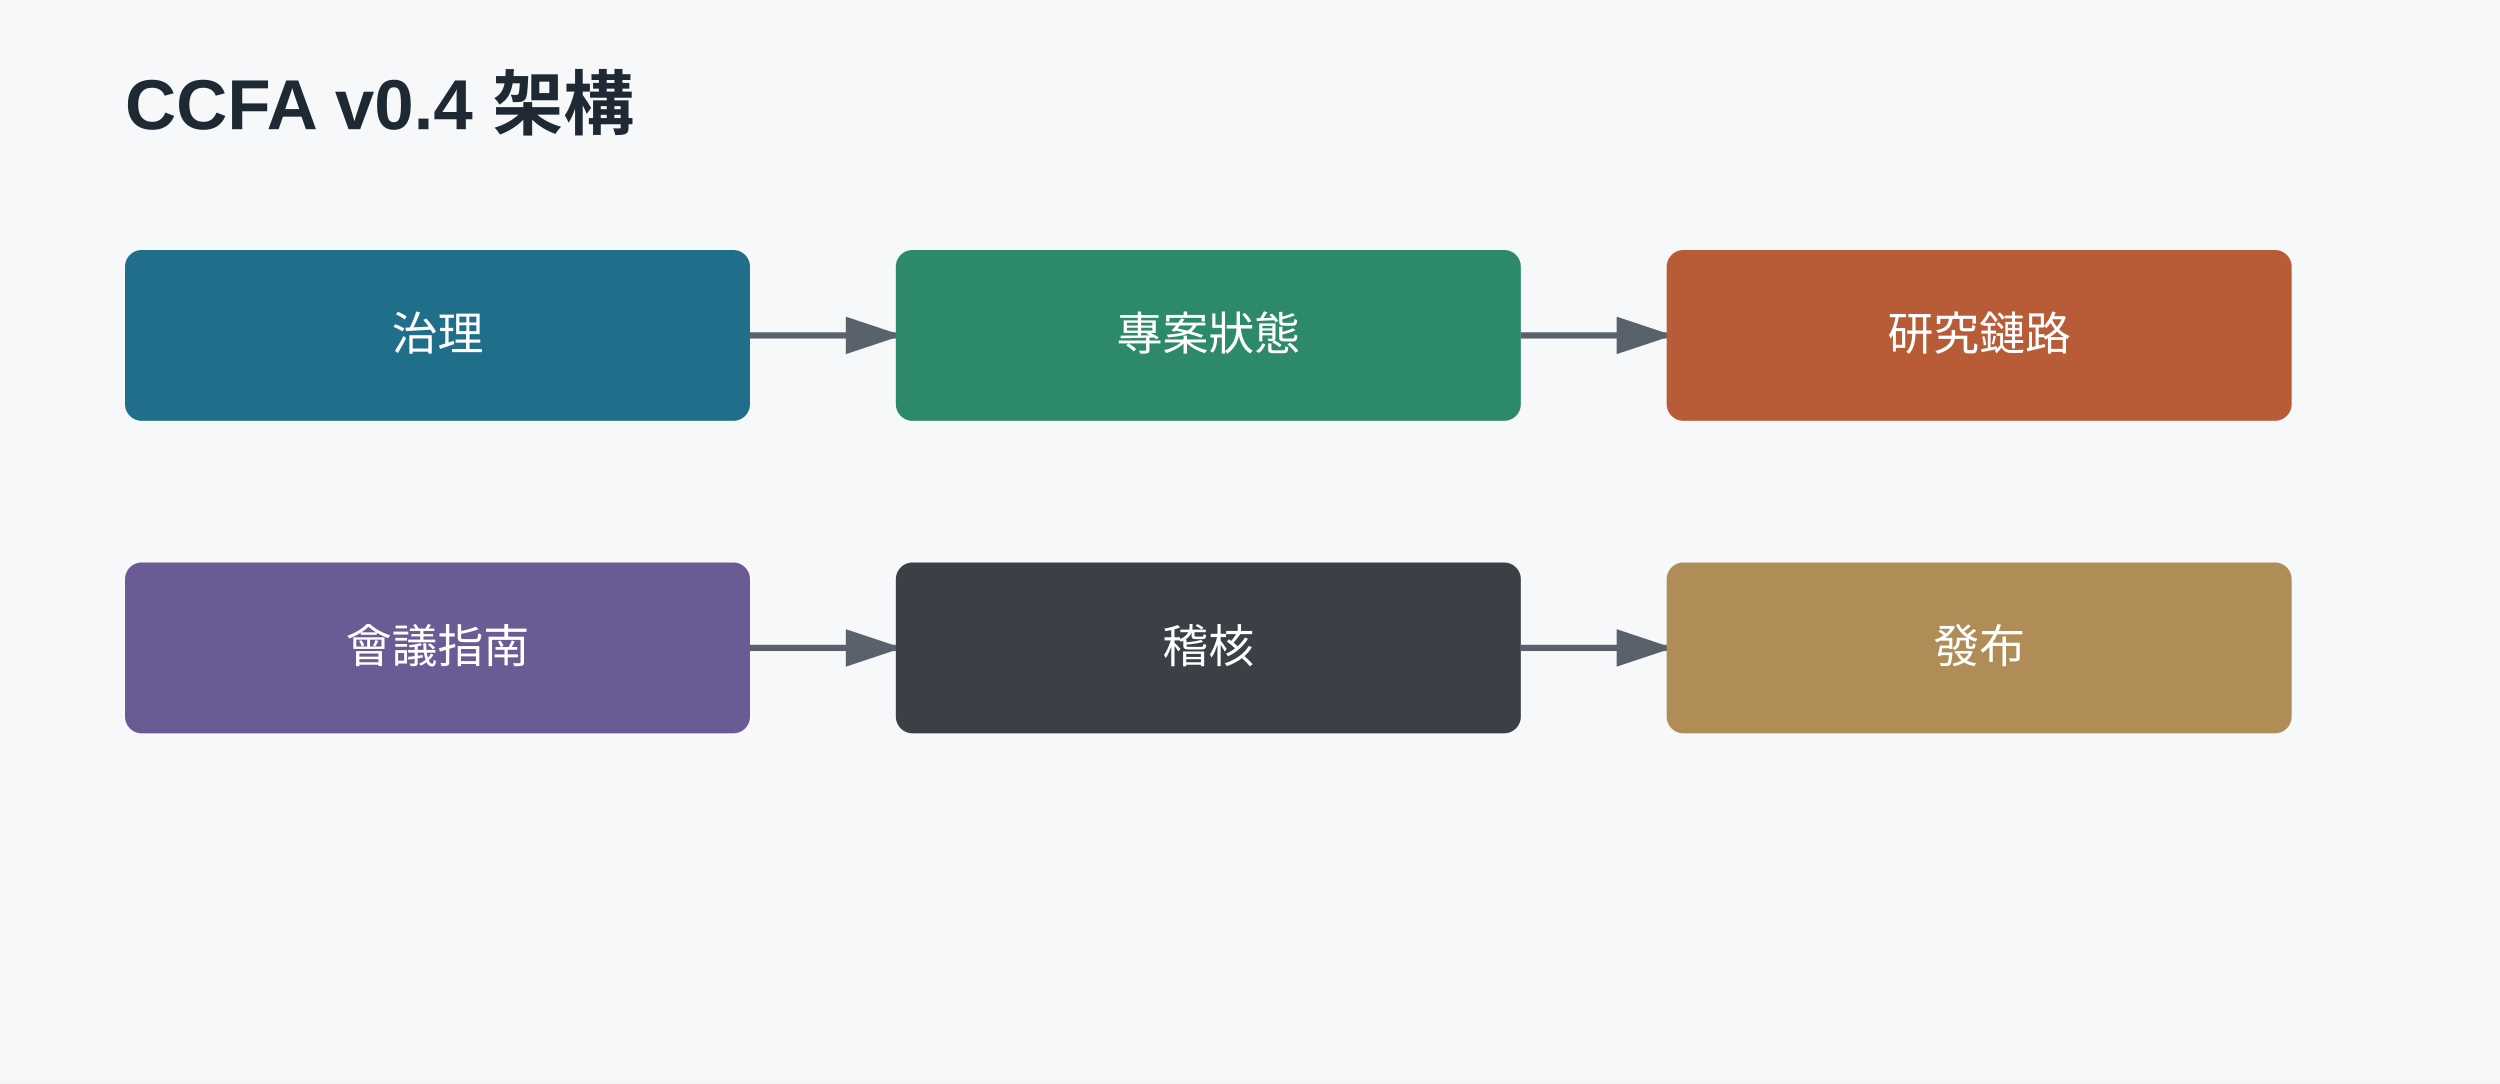
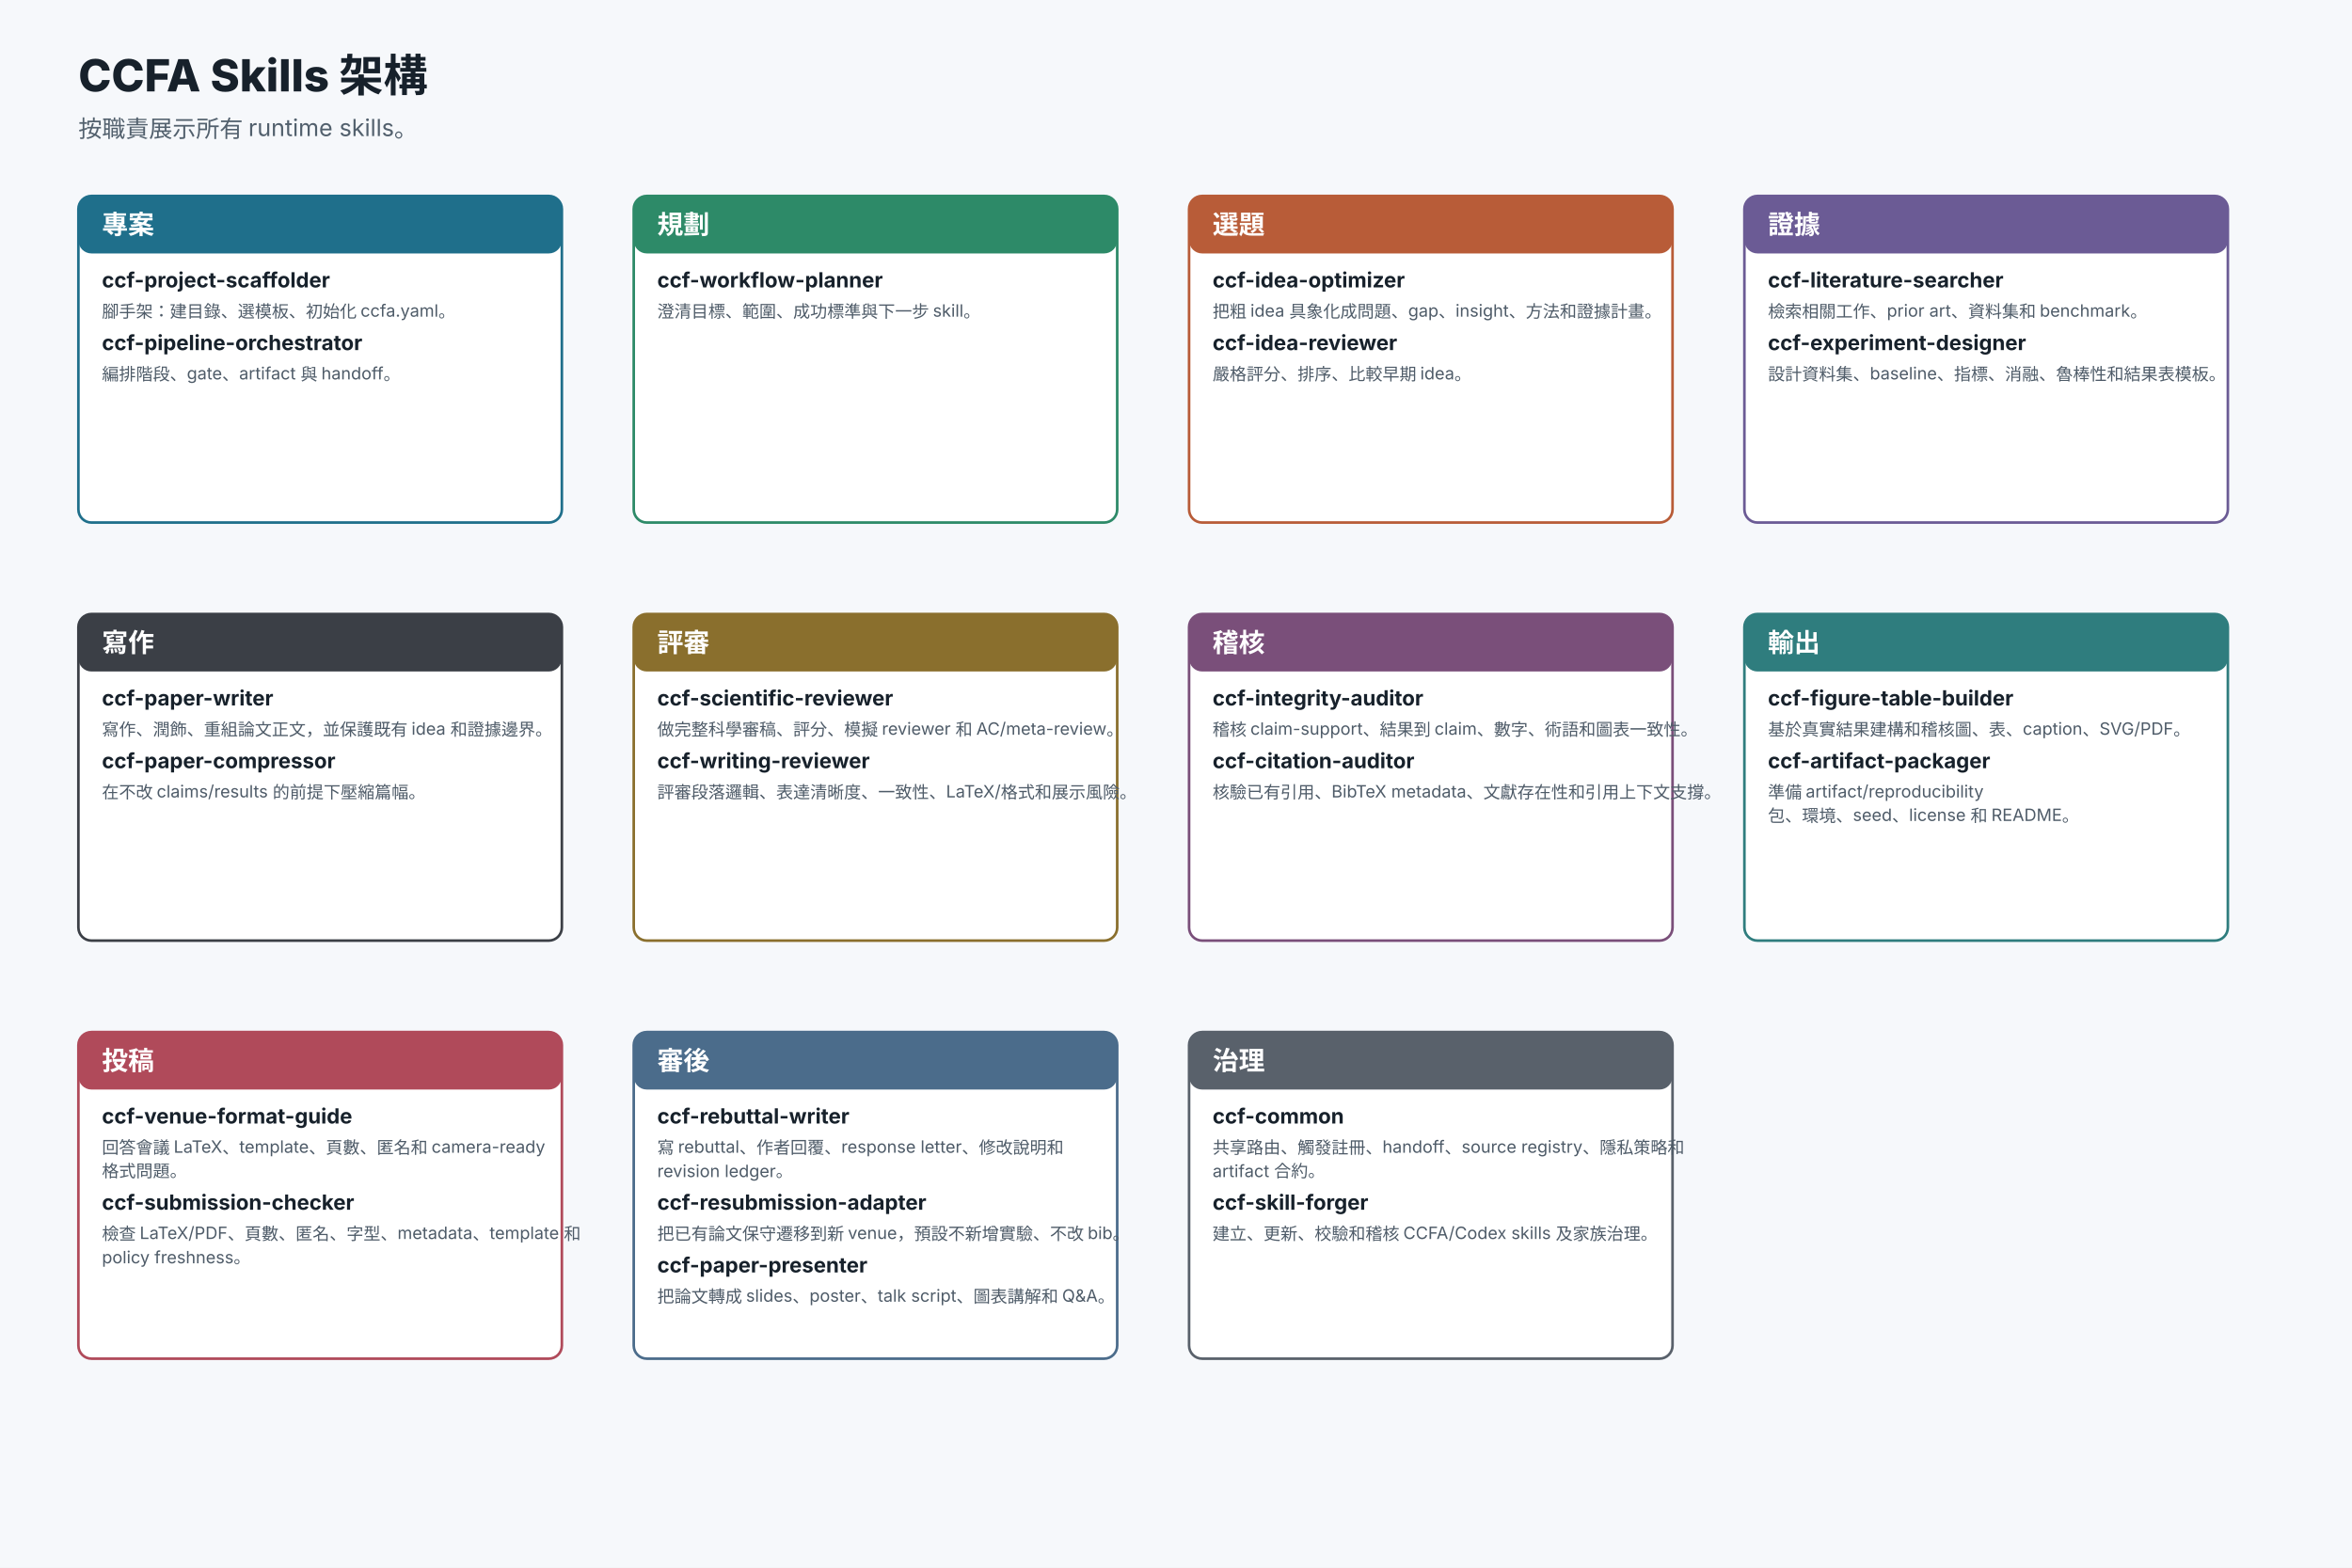
- <svg xmlns="http://www.w3.org/2000/svg" width="1200" height="520" viewBox="0 0 1200 520">
-   <defs>
-     <marker id="arrow" markerWidth="10" markerHeight="10" refX="8" refY="3" orient="auto">
-       <path d="M0,0 L0,6 L9,3 z" fill="#59616b" />
-     </marker>
-   </defs>
-   <rect width="1200" height="520" fill="#f7f8fa" />
-   <text x="60" y="62" font-family="Arial, sans-serif" font-size="34" font-weight="700" fill="#1f2933">CCFA v0.4 架構</text>
-   <rect x="60" y="120" width="300" height="82" rx="8" fill="#1F6F8B" />
-   <text x="210" y="168" text-anchor="middle" font-family="Arial, sans-serif" font-size="22" fill="#ffffff">治理</text>
-   <line x1="360" y1="161" x2="430" y2="161" stroke="#59616b" stroke-width="3" marker-end="url(#arrow)" />
-   <rect x="430" y="120" width="300" height="82" rx="8" fill="#2D8A68" />
-   <text x="580" y="168" text-anchor="middle" font-family="Arial, sans-serif" font-size="22" fill="#ffffff">專案狀態</text>
-   <line x1="730" y1="161" x2="800" y2="161" stroke="#59616b" stroke-width="3" marker-end="url(#arrow)" />
-   <rect x="800" y="120" width="300" height="82" rx="8" fill="#B85C38" />
-   <text x="950" y="168" text-anchor="middle" font-family="Arial, sans-serif" font-size="22" fill="#ffffff">研究鏈路</text>
-   <rect x="60" y="270" width="300" height="82" rx="8" fill="#6B5B95" />
-   <text x="210" y="318" text-anchor="middle" font-family="Arial, sans-serif" font-size="22" fill="#ffffff">會議指南</text>
-   <line x1="360" y1="311" x2="430" y2="311" stroke="#59616b" stroke-width="3" marker-end="url(#arrow)" />
-   <rect x="430" y="270" width="300" height="82" rx="8" fill="#3B3F46" />
-   <text x="580" y="318" text-anchor="middle" font-family="Arial, sans-serif" font-size="22" fill="#ffffff">稽核</text>
-   <line x1="730" y1="311" x2="800" y2="311" stroke="#59616b" stroke-width="3" marker-end="url(#arrow)" />
-   <rect x="800" y="270" width="300" height="82" rx="8" fill="#B08D57" />
-   <text x="950" y="318" text-anchor="middle" font-family="Arial, sans-serif" font-size="22" fill="#ffffff">發布</text>
+ <svg xmlns="http://www.w3.org/2000/svg" width="1800" height="1200" viewBox="0 0 1800 1200">
+   <rect width="1800" height="1200" fill="#f6f8fb" />
+   <text x="60" y="70" font-family="Inter, Arial, sans-serif" font-size="34" font-weight="800" fill="#17212b" text-anchor="start">CCFA Skills 架構</text>
+   <text x="60" y="105" font-family="Inter, Arial, sans-serif" font-size="18" font-weight="400" fill="#52606d" text-anchor="start">按職責展示所有 runtime skills。</text>
+   <rect x="60" y="150" width="370" height="250" rx="10" fill="#ffffff" stroke="#1F6F8B" stroke-width="2" />
+   <rect x="60" y="150" width="370" height="44" rx="10" fill="#1F6F8B" />
+   <text x="78" y="179" font-family="Inter, Arial, sans-serif" font-size="20" font-weight="700" fill="#ffffff" text-anchor="start">專案</text>
+   <text x="78" y="220" font-family="Inter, Arial, sans-serif" font-size="16" font-weight="700" fill="#17212b" text-anchor="start">ccf-project-scaffolder</text>
+   <text x="78" y="243" font-family="Inter, Arial, sans-serif" font-size="13" font-weight="400" fill="#4e5b68" text-anchor="start">腳手架：建目錄、選模板、初始化 ccfa.yaml。</text>
+   <text x="78" y="268" font-family="Inter, Arial, sans-serif" font-size="16" font-weight="700" fill="#17212b" text-anchor="start">ccf-pipeline-orchestrator</text>
+   <text x="78" y="291" font-family="Inter, Arial, sans-serif" font-size="13" font-weight="400" fill="#4e5b68" text-anchor="start">編排階段、gate、artifact 與 handoff。</text>
+   <rect x="485" y="150" width="370" height="250" rx="10" fill="#ffffff" stroke="#2D8A68" stroke-width="2" />
+   <rect x="485" y="150" width="370" height="44" rx="10" fill="#2D8A68" />
+   <text x="503" y="179" font-family="Inter, Arial, sans-serif" font-size="20" font-weight="700" fill="#ffffff" text-anchor="start">規劃</text>
+   <text x="503" y="220" font-family="Inter, Arial, sans-serif" font-size="16" font-weight="700" fill="#17212b" text-anchor="start">ccf-workflow-planner</text>
+   <text x="503" y="243" font-family="Inter, Arial, sans-serif" font-size="13" font-weight="400" fill="#4e5b68" text-anchor="start">澄清目標、範圍、成功標準與下一步 skill。</text>
+   <rect x="910" y="150" width="370" height="250" rx="10" fill="#ffffff" stroke="#B85C38" stroke-width="2" />
+   <rect x="910" y="150" width="370" height="44" rx="10" fill="#B85C38" />
+   <text x="928" y="179" font-family="Inter, Arial, sans-serif" font-size="20" font-weight="700" fill="#ffffff" text-anchor="start">選題</text>
+   <text x="928" y="220" font-family="Inter, Arial, sans-serif" font-size="16" font-weight="700" fill="#17212b" text-anchor="start">ccf-idea-optimizer</text>
+   <text x="928" y="243" font-family="Inter, Arial, sans-serif" font-size="13" font-weight="400" fill="#4e5b68" text-anchor="start">把粗 idea 具象化成問題、gap、insight、方法和證據計畫。</text>
+   <text x="928" y="268" font-family="Inter, Arial, sans-serif" font-size="16" font-weight="700" fill="#17212b" text-anchor="start">ccf-idea-reviewer</text>
+   <text x="928" y="291" font-family="Inter, Arial, sans-serif" font-size="13" font-weight="400" fill="#4e5b68" text-anchor="start">嚴格評分、排序、比較早期 idea。</text>
+   <rect x="1335" y="150" width="370" height="250" rx="10" fill="#ffffff" stroke="#6B5B95" stroke-width="2" />
+   <rect x="1335" y="150" width="370" height="44" rx="10" fill="#6B5B95" />
+   <text x="1353" y="179" font-family="Inter, Arial, sans-serif" font-size="20" font-weight="700" fill="#ffffff" text-anchor="start">證據</text>
+   <text x="1353" y="220" font-family="Inter, Arial, sans-serif" font-size="16" font-weight="700" fill="#17212b" text-anchor="start">ccf-literature-searcher</text>
+   <text x="1353" y="243" font-family="Inter, Arial, sans-serif" font-size="13" font-weight="400" fill="#4e5b68" text-anchor="start">檢索相關工作、prior art、資料集和 benchmark。</text>
+   <text x="1353" y="268" font-family="Inter, Arial, sans-serif" font-size="16" font-weight="700" fill="#17212b" text-anchor="start">ccf-experiment-designer</text>
+   <text x="1353" y="291" font-family="Inter, Arial, sans-serif" font-size="13" font-weight="400" fill="#4e5b68" text-anchor="start">設計資料集、baseline、指標、消融、魯棒性和結果表模板。</text>
+   <rect x="60" y="470" width="370" height="250" rx="10" fill="#ffffff" stroke="#3B3F46" stroke-width="2" />
+   <rect x="60" y="470" width="370" height="44" rx="10" fill="#3B3F46" />
+   <text x="78" y="499" font-family="Inter, Arial, sans-serif" font-size="20" font-weight="700" fill="#ffffff" text-anchor="start">寫作</text>
+   <text x="78" y="540" font-family="Inter, Arial, sans-serif" font-size="16" font-weight="700" fill="#17212b" text-anchor="start">ccf-paper-writer</text>
+   <text x="78" y="563" font-family="Inter, Arial, sans-serif" font-size="13" font-weight="400" fill="#4e5b68" text-anchor="start">寫作、潤飾、重組論文正文，並保護既有 idea 和證據邊界。</text>
+   <text x="78" y="588" font-family="Inter, Arial, sans-serif" font-size="16" font-weight="700" fill="#17212b" text-anchor="start">ccf-paper-compressor</text>
+   <text x="78" y="611" font-family="Inter, Arial, sans-serif" font-size="13" font-weight="400" fill="#4e5b68" text-anchor="start">在不改 claims/results 的前提下壓縮篇幅。</text>
+   <rect x="485" y="470" width="370" height="250" rx="10" fill="#ffffff" stroke="#8A6F2D" stroke-width="2" />
+   <rect x="485" y="470" width="370" height="44" rx="10" fill="#8A6F2D" />
+   <text x="503" y="499" font-family="Inter, Arial, sans-serif" font-size="20" font-weight="700" fill="#ffffff" text-anchor="start">評審</text>
+   <text x="503" y="540" font-family="Inter, Arial, sans-serif" font-size="16" font-weight="700" fill="#17212b" text-anchor="start">ccf-scientific-reviewer</text>
+   <text x="503" y="563" font-family="Inter, Arial, sans-serif" font-size="13" font-weight="400" fill="#4e5b68" text-anchor="start">做完整科學審稿、評分、模擬 reviewer 和 AC/meta-review。</text>
+   <text x="503" y="588" font-family="Inter, Arial, sans-serif" font-size="16" font-weight="700" fill="#17212b" text-anchor="start">ccf-writing-reviewer</text>
+   <text x="503" y="611" font-family="Inter, Arial, sans-serif" font-size="13" font-weight="400" fill="#4e5b68" text-anchor="start">評審段落邏輯、表達清晰度、一致性、LaTeX/格式和展示風險。</text>
+   <rect x="910" y="470" width="370" height="250" rx="10" fill="#ffffff" stroke="#7A4F7A" stroke-width="2" />
+   <rect x="910" y="470" width="370" height="44" rx="10" fill="#7A4F7A" />
+   <text x="928" y="499" font-family="Inter, Arial, sans-serif" font-size="20" font-weight="700" fill="#ffffff" text-anchor="start">稽核</text>
+   <text x="928" y="540" font-family="Inter, Arial, sans-serif" font-size="16" font-weight="700" fill="#17212b" text-anchor="start">ccf-integrity-auditor</text>
+   <text x="928" y="563" font-family="Inter, Arial, sans-serif" font-size="13" font-weight="400" fill="#4e5b68" text-anchor="start">稽核 claim-support、結果到 claim、數字、術語和圖表一致性。</text>
+   <text x="928" y="588" font-family="Inter, Arial, sans-serif" font-size="16" font-weight="700" fill="#17212b" text-anchor="start">ccf-citation-auditor</text>
+   <text x="928" y="611" font-family="Inter, Arial, sans-serif" font-size="13" font-weight="400" fill="#4e5b68" text-anchor="start">核驗已有引用、BibTeX metadata、文獻存在性和引用上下文支撐。</text>
+   <rect x="1335" y="470" width="370" height="250" rx="10" fill="#ffffff" stroke="#2F7D7E" stroke-width="2" />
+   <rect x="1335" y="470" width="370" height="44" rx="10" fill="#2F7D7E" />
+   <text x="1353" y="499" font-family="Inter, Arial, sans-serif" font-size="20" font-weight="700" fill="#ffffff" text-anchor="start">輸出</text>
+   <text x="1353" y="540" font-family="Inter, Arial, sans-serif" font-size="16" font-weight="700" fill="#17212b" text-anchor="start">ccf-figure-table-builder</text>
+   <text x="1353" y="563" font-family="Inter, Arial, sans-serif" font-size="13" font-weight="400" fill="#4e5b68" text-anchor="start">基於真實結果建構和稽核圖、表、caption、SVG/PDF。</text>
+   <text x="1353" y="588" font-family="Inter, Arial, sans-serif" font-size="16" font-weight="700" fill="#17212b" text-anchor="start">ccf-artifact-packager</text>
+   <text x="1353" y="611" font-family="Inter, Arial, sans-serif" font-size="13" font-weight="400" fill="#4e5b68" text-anchor="start">準備 artifact/reproducibility</text>
+   <text x="1353" y="629" font-family="Inter, Arial, sans-serif" font-size="13" font-weight="400" fill="#4e5b68" text-anchor="start">包、環境、seed、license 和 README。</text>
+   <rect x="60" y="790" width="370" height="250" rx="10" fill="#ffffff" stroke="#B04A5A" stroke-width="2" />
+   <rect x="60" y="790" width="370" height="44" rx="10" fill="#B04A5A" />
+   <text x="78" y="819" font-family="Inter, Arial, sans-serif" font-size="20" font-weight="700" fill="#ffffff" text-anchor="start">投稿</text>
+   <text x="78" y="860" font-family="Inter, Arial, sans-serif" font-size="16" font-weight="700" fill="#17212b" text-anchor="start">ccf-venue-format-guide</text>
+   <text x="78" y="883" font-family="Inter, Arial, sans-serif" font-size="13" font-weight="400" fill="#4e5b68" text-anchor="start">回答會議 LaTeX、template、頁數、匿名和 camera-ready</text>
+   <text x="78" y="901" font-family="Inter, Arial, sans-serif" font-size="13" font-weight="400" fill="#4e5b68" text-anchor="start">格式問題。</text>
+   <text x="78" y="926" font-family="Inter, Arial, sans-serif" font-size="16" font-weight="700" fill="#17212b" text-anchor="start">ccf-submission-checker</text>
+   <text x="78" y="949" font-family="Inter, Arial, sans-serif" font-size="13" font-weight="400" fill="#4e5b68" text-anchor="start">檢查 LaTeX/PDF、頁數、匿名、字型、metadata、template 和</text>
+   <text x="78" y="967" font-family="Inter, Arial, sans-serif" font-size="13" font-weight="400" fill="#4e5b68" text-anchor="start">policy freshness。</text>
+   <rect x="485" y="790" width="370" height="250" rx="10" fill="#ffffff" stroke="#4B6C8B" stroke-width="2" />
+   <rect x="485" y="790" width="370" height="44" rx="10" fill="#4B6C8B" />
+   <text x="503" y="819" font-family="Inter, Arial, sans-serif" font-size="20" font-weight="700" fill="#ffffff" text-anchor="start">審後</text>
+   <text x="503" y="860" font-family="Inter, Arial, sans-serif" font-size="16" font-weight="700" fill="#17212b" text-anchor="start">ccf-rebuttal-writer</text>
+   <text x="503" y="883" font-family="Inter, Arial, sans-serif" font-size="13" font-weight="400" fill="#4e5b68" text-anchor="start">寫 rebuttal、作者回覆、response letter、修改說明和</text>
+   <text x="503" y="901" font-family="Inter, Arial, sans-serif" font-size="13" font-weight="400" fill="#4e5b68" text-anchor="start">revision ledger。</text>
+   <text x="503" y="926" font-family="Inter, Arial, sans-serif" font-size="16" font-weight="700" fill="#17212b" text-anchor="start">ccf-resubmission-adapter</text>
+   <text x="503" y="949" font-family="Inter, Arial, sans-serif" font-size="13" font-weight="400" fill="#4e5b68" text-anchor="start">把已有論文保守遷移到新 venue，預設不新增實驗、不改 bib。</text>
+   <text x="503" y="974" font-family="Inter, Arial, sans-serif" font-size="16" font-weight="700" fill="#17212b" text-anchor="start">ccf-paper-presenter</text>
+   <text x="503" y="997" font-family="Inter, Arial, sans-serif" font-size="13" font-weight="400" fill="#4e5b68" text-anchor="start">把論文轉成 slides、poster、talk script、圖表講解和 Q&amp;A。</text>
+   <rect x="910" y="790" width="370" height="250" rx="10" fill="#ffffff" stroke="#59616B" stroke-width="2" />
+   <rect x="910" y="790" width="370" height="44" rx="10" fill="#59616B" />
+   <text x="928" y="819" font-family="Inter, Arial, sans-serif" font-size="20" font-weight="700" fill="#ffffff" text-anchor="start">治理</text>
+   <text x="928" y="860" font-family="Inter, Arial, sans-serif" font-size="16" font-weight="700" fill="#17212b" text-anchor="start">ccf-common</text>
+   <text x="928" y="883" font-family="Inter, Arial, sans-serif" font-size="13" font-weight="400" fill="#4e5b68" text-anchor="start">共享路由、觸發註冊、handoff、source registry、隱私策略和</text>
+   <text x="928" y="901" font-family="Inter, Arial, sans-serif" font-size="13" font-weight="400" fill="#4e5b68" text-anchor="start">artifact 合約。</text>
+   <text x="928" y="926" font-family="Inter, Arial, sans-serif" font-size="16" font-weight="700" fill="#17212b" text-anchor="start">ccf-skill-forger</text>
+   <text x="928" y="949" font-family="Inter, Arial, sans-serif" font-size="13" font-weight="400" fill="#4e5b68" text-anchor="start">建立、更新、校驗和稽核 CCFA/Codex skills 及家族治理。</text>
</svg>
